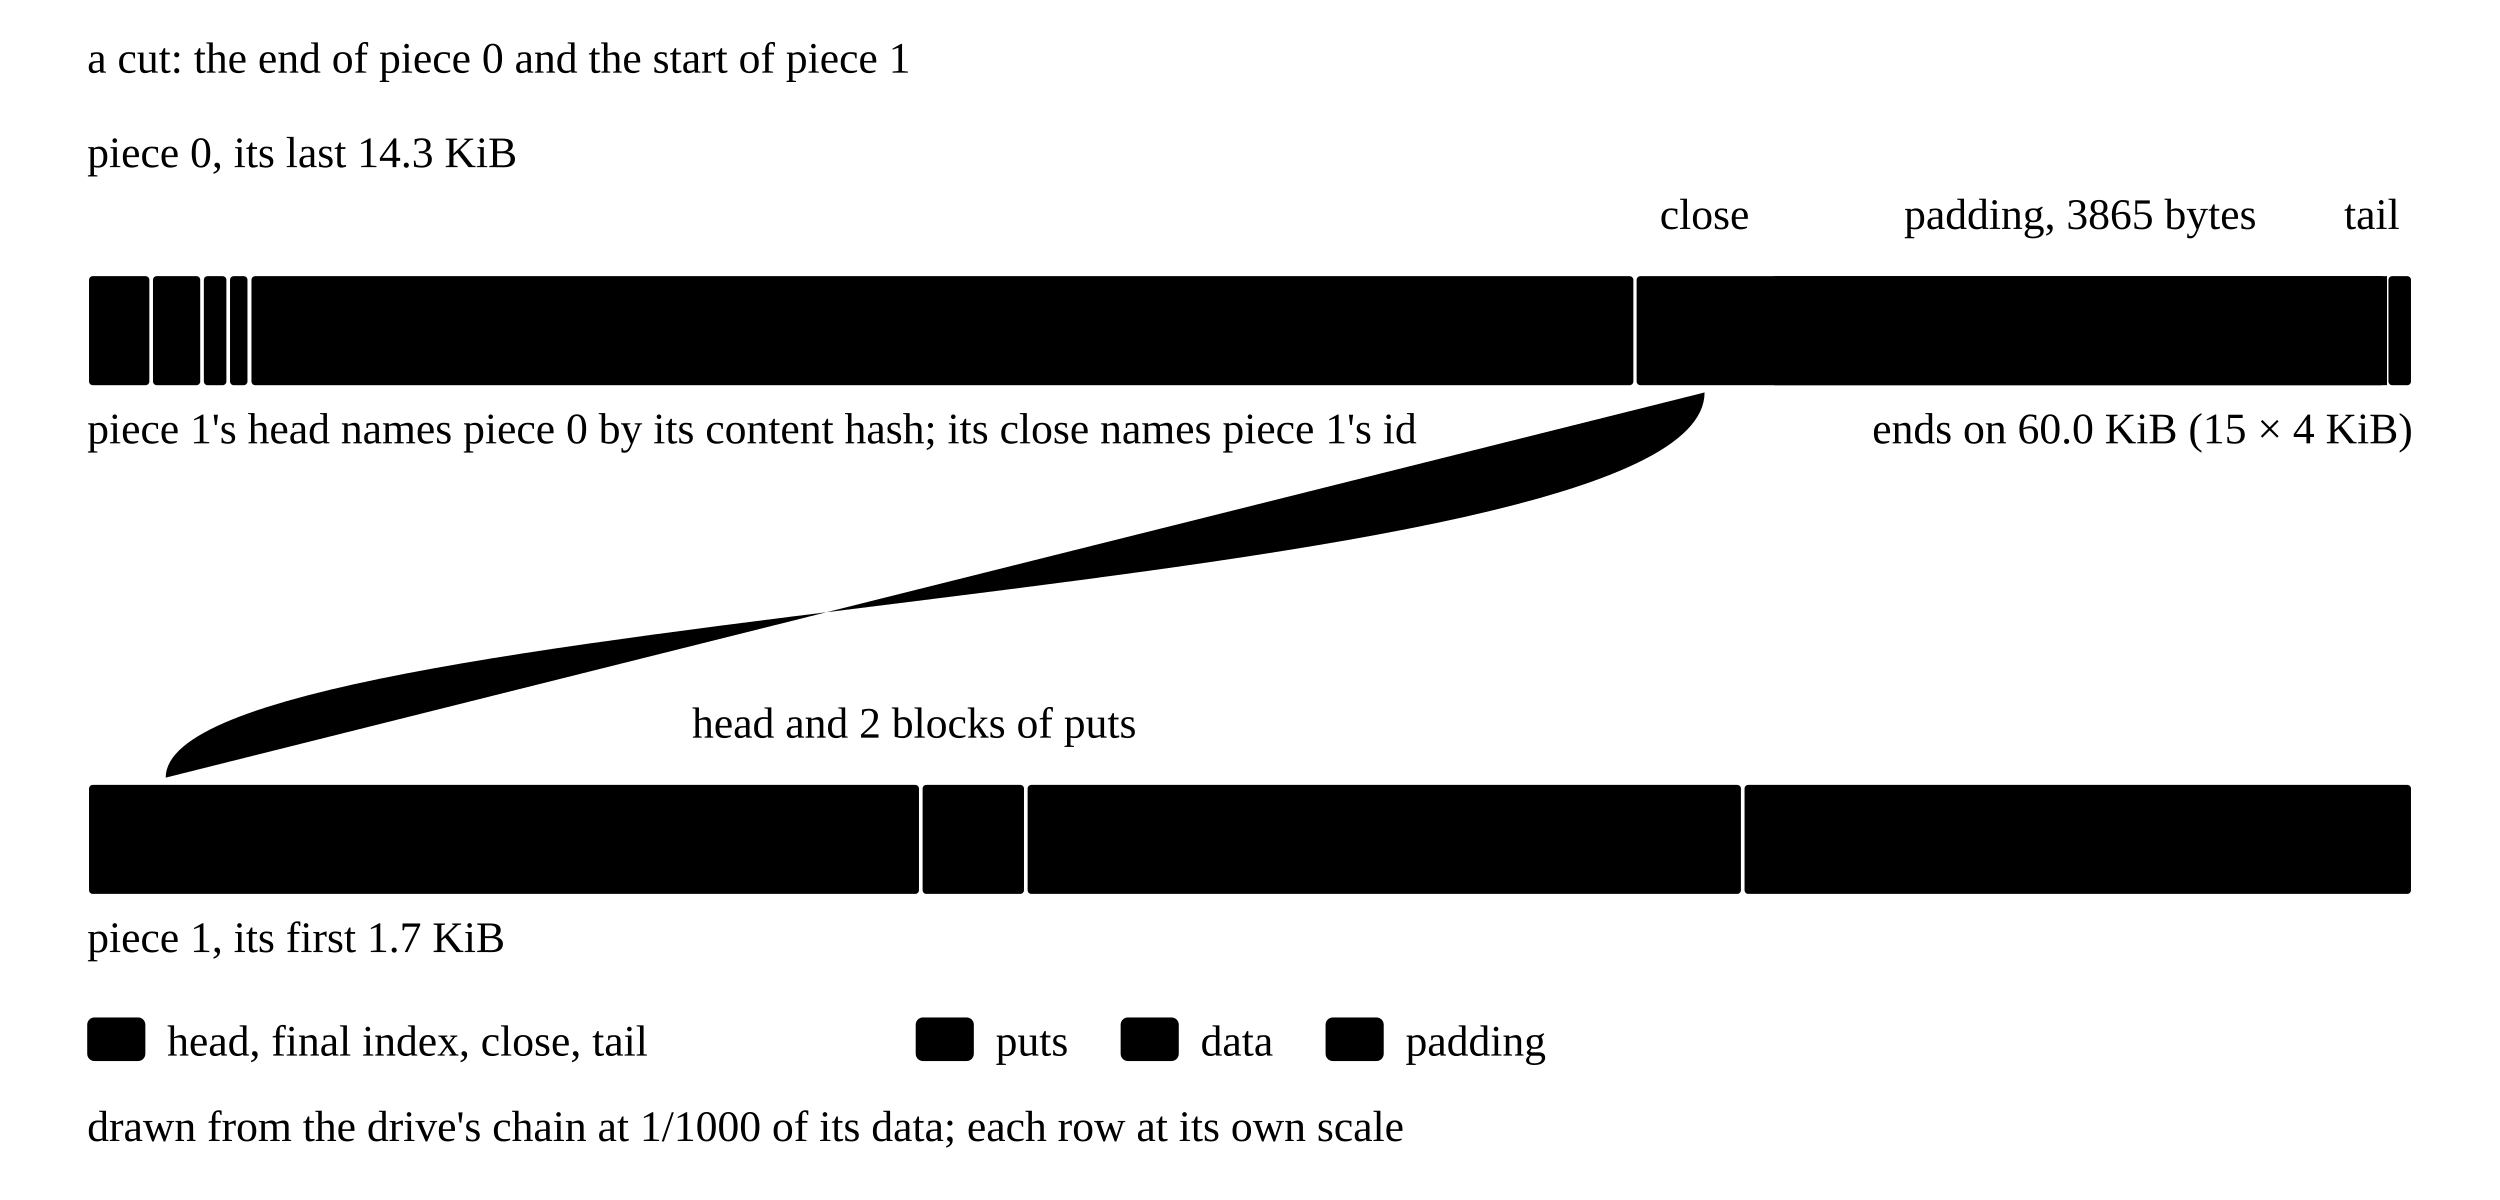
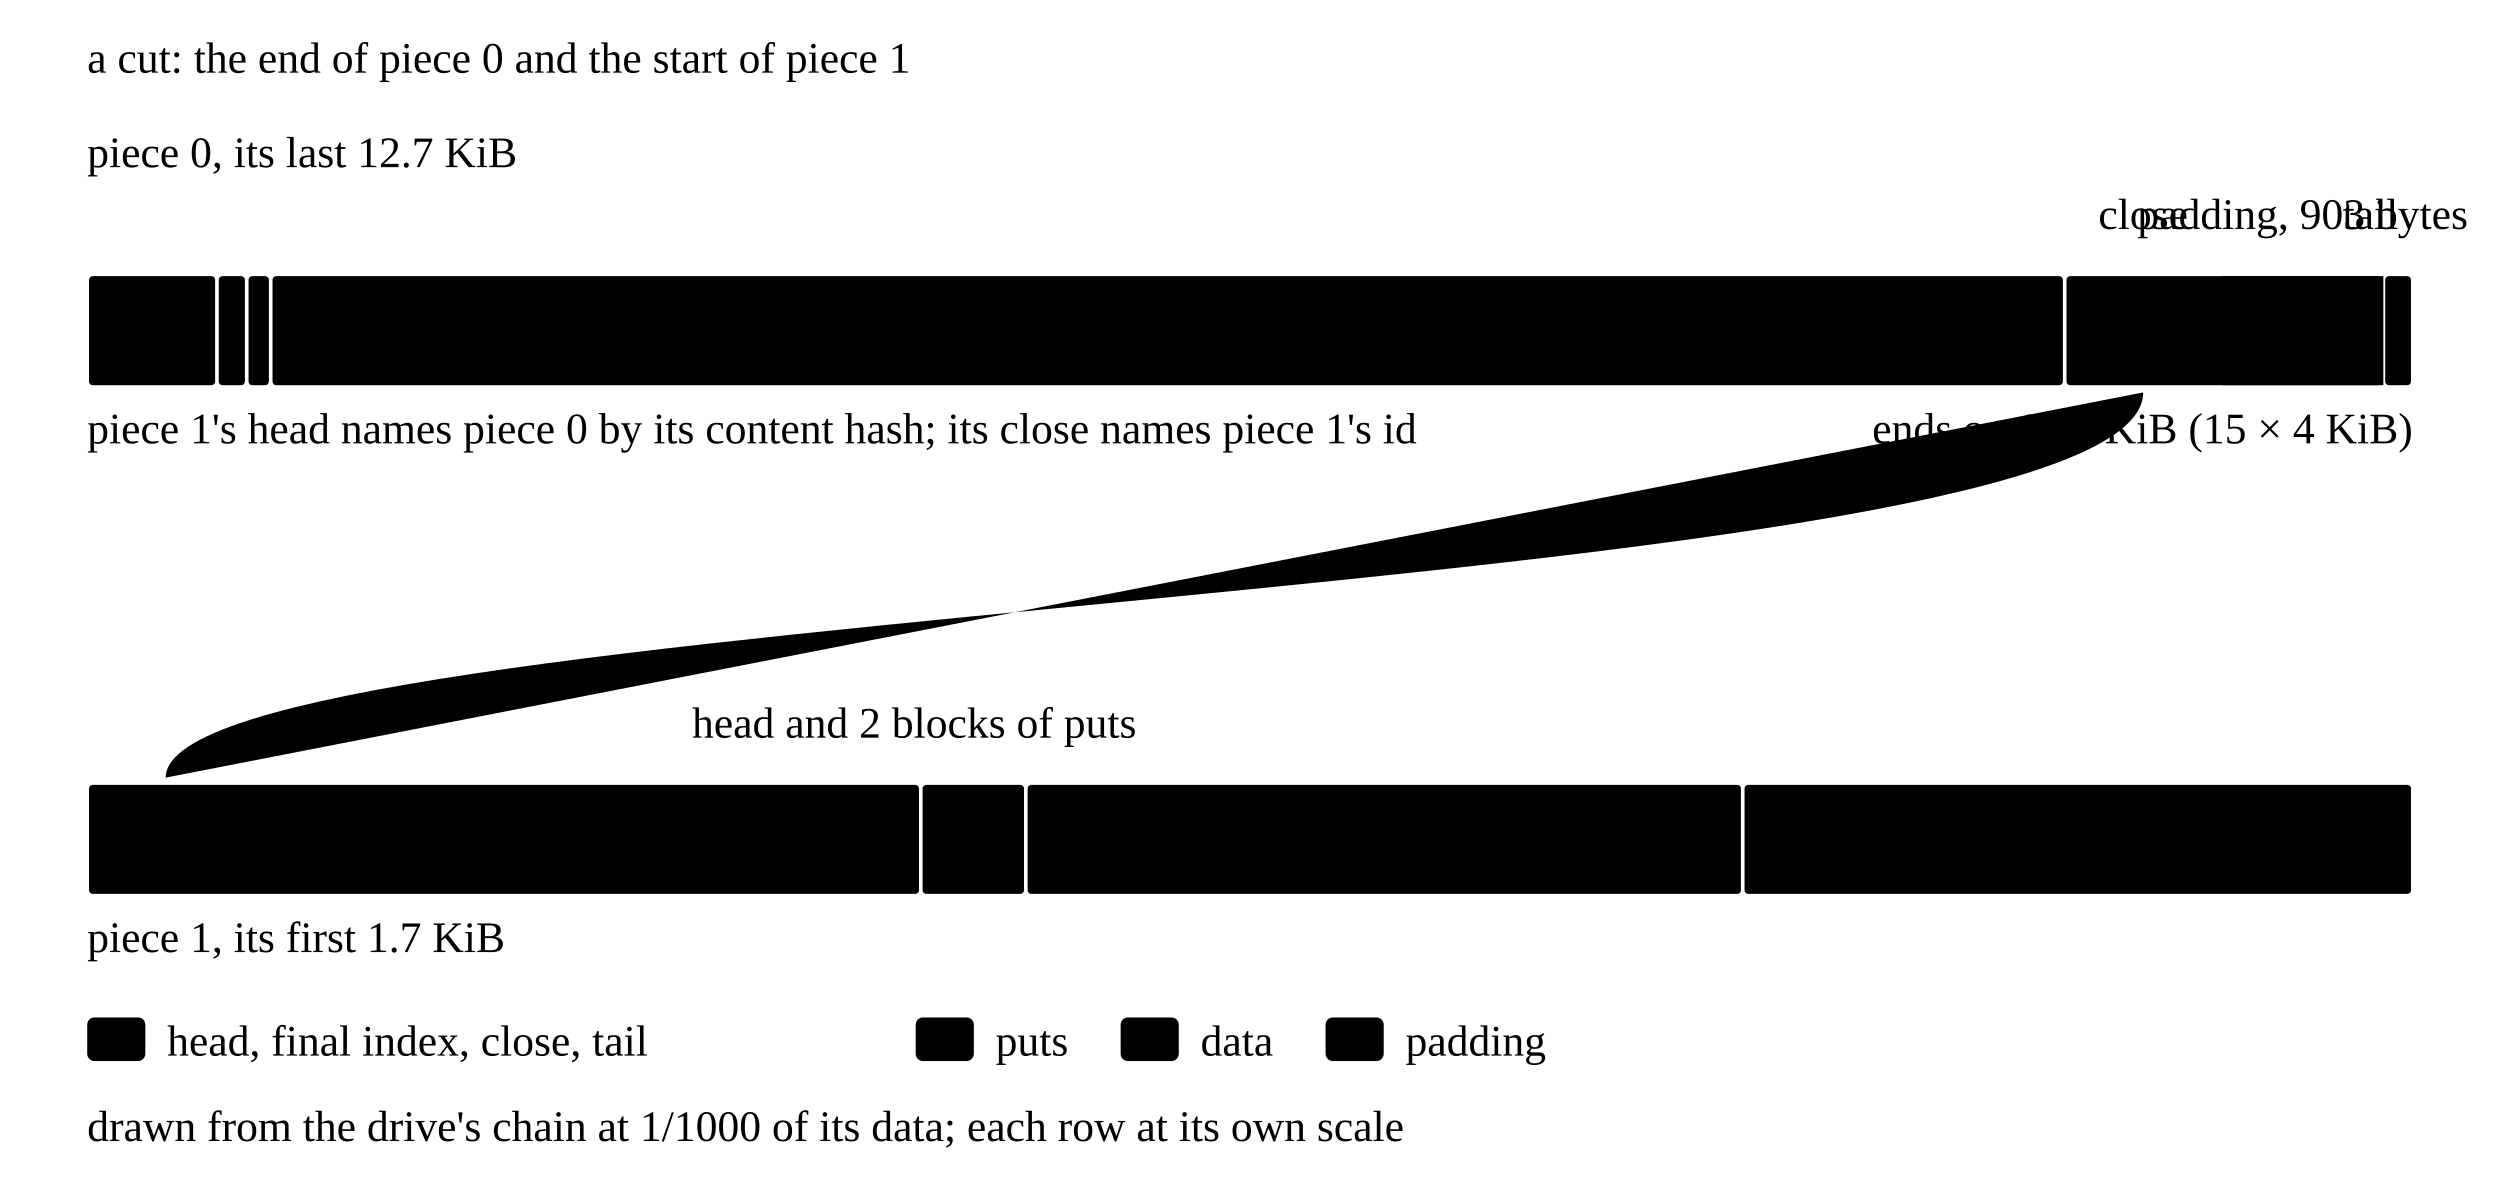
- <svg xmlns="http://www.w3.org/2000/svg" class="ww-svg" viewBox="0 0 688 330" width="688" height="330" role="img" aria-label="A cut: piece 0 ends with its final index, its close padded by 3865 bytes to the 4 KiB end, and its tail; piece 1 starts with its head and 2 blocks of puts that carry the definitions, before its first data">
+ <svg xmlns="http://www.w3.org/2000/svg" class="ww-svg" viewBox="0 0 688 330" width="688" height="330" role="img" aria-label="A cut: piece 0 ends with its final index, its close padded by 903 bytes to the 4 KiB end, and its tail; piece 1 starts with its head and 2 blocks of puts that carry the definitions, before its first data">
  <text x="24.0" y="20.0" text-anchor="start" class="strong">a cut: the end of piece 0 and the start of piece 1</text>
-   <text x="24.0" y="46.0" text-anchor="start" class="small">piece 0, its last 14.3 KiB</text>
-   <rect x="24.5" y="76.0" width="16.6" height="30.0" rx="1" class="tint-teal" />
-   <rect x="42.1" y="76.0" width="13.0" height="30.0" rx="1" class="tint-amber" />
-   <rect x="56.1" y="76.0" width="6.2" height="30.0" rx="1" class="tint-teal" />
-   <rect x="63.3" y="76.0" width="4.8" height="30.0" rx="1" class="tint-teal" />
-   <rect x="69.2" y="76.0" width="380.3" height="30.0" rx="1" class="tint-green" />
-   <text x="259.3" y="95.5" text-anchor="middle" class="small">final index</text>
-   <rect x="450.4" y="76.0" width="205.9" height="30.0" rx="1" class="tint-green" />
-   <text x="553.4" y="95.5" text-anchor="middle" class="small">close</text>
-   <rect x="657.3" y="76.0" width="6.2" height="30.0" rx="1" class="tint-green" />
-   <rect x="488.2" y="76.0" width="168.7" height="30.0" rx="0" class="faint hatch" />
-   <line x1="469.1" y1="74.0" x2="469.1" y2="66.0" class="thin" />
-   <text x="469.1" y="63.0" text-anchor="middle" class="soft small">close</text>
-   <line x1="572.5" y1="74.0" x2="572.5" y2="66.0" class="thin" />
-   <text x="572.5" y="63.0" text-anchor="middle" class="soft small">padding, 3865 bytes</text>
-   <line x1="660.4" y1="74.0" x2="660.4" y2="66.0" class="thin" />
-   <text x="660.4" y="63.0" text-anchor="end" class="soft small">tail</text>
+   <text x="24.0" y="46.0" text-anchor="start" class="small">piece 0, its last 12.7 KiB</text>
+   <rect x="24.5" y="76.0" width="34.7" height="30.0" rx="1" class="tint-teal" />
+   <rect x="60.2" y="76.0" width="7.2" height="30.0" rx="1" class="tint-teal" />
+   <rect x="68.4" y="76.0" width="5.6" height="30.0" rx="1" class="tint-teal" />
+   <rect x="75.0" y="76.0" width="492.7" height="30.0" rx="1" class="tint-green" />
+   <text x="321.3" y="95.5" text-anchor="middle" class="small">final index</text>
+   <rect x="568.7" y="76.0" width="86.7" height="30.0" rx="1" class="tint-green" />
+   <text x="612.1" y="95.5" text-anchor="middle" class="small">close</text>
+   <rect x="656.4" y="76.0" width="7.1" height="30.0" rx="1" class="tint-green" />
+   <rect x="611.4" y="76.0" width="44.5" height="30.0" rx="0" class="faint hatch" />
+   <line x1="589.8" y1="74.0" x2="589.8" y2="66.0" class="thin" />
+   <text x="589.8" y="63.0" text-anchor="middle" class="soft small">close</text>
+   <line x1="633.7" y1="74.0" x2="633.7" y2="66.0" class="thin" />
+   <text x="633.7" y="63.0" text-anchor="middle" class="soft small">padding, 903 bytes</text>
+   <line x1="660.0" y1="74.0" x2="660.0" y2="66.0" class="thin" />
+   <text x="660.0" y="63.0" text-anchor="end" class="soft small">tail</text>
  <text x="664.0" y="122.0" text-anchor="end" class="soft small">ends on 60.0 KiB (15 × 4 KiB)</text>
  <text x="24.0" y="262.0" text-anchor="start" class="small">piece 1, its first 1.7 KiB</text>
  <rect x="24.5" y="216.0" width="228.4" height="30.0" rx="1" class="tint-green" />
  <text x="138.7" y="235.5" text-anchor="middle" class="small">head</text>
  <rect x="253.9" y="216.0" width="27.9" height="30.0" rx="1" class="tint-purple" />
  <rect x="282.8" y="216.0" width="196.3" height="30.0" rx="1" class="tint-purple" />
  <text x="381.0" y="235.5" text-anchor="middle" class="small">puts</text>
  <rect x="480.1" y="216.0" width="183.4" height="30.0" rx="1" class="tint-blue" />
  <text x="571.8" y="235.5" text-anchor="middle" class="small">frames</text>
  <line x1="251.6" y1="214.0" x2="251.6" y2="206.0" class="thin" />
  <text x="251.6" y="203.0" text-anchor="middle" class="soft small">head and 2 blocks of puts</text>
-   <path d="M45.6 214.0 C45.6 166.0 469.1 166.0 469.1 108.0" class="accent-line" />
+   <path d="M45.6 214.0 C45.6 166.0 589.8 166.0 589.8 108.0" class="accent-line" />
  <text x="24.0" y="122.0" text-anchor="start" class="accent small">piece 1's head names piece 0 by its content hash; its close names piece 1's id</text>
  <rect x="24.0" y="280.0" width="16.0" height="12.0" rx="2" class="tint-green" />
  <text x="46.0" y="290.5" text-anchor="start" class="small">head, final index, close, tail</text>
  <rect x="252.0" y="280.0" width="16.0" height="12.0" rx="2" class="tint-purple" />
  <text x="274.0" y="290.5" text-anchor="start" class="small">puts</text>
  <rect x="308.4" y="280.0" width="16.0" height="12.0" rx="2" class="tint-blue" />
  <text x="330.4" y="290.5" text-anchor="start" class="small">data</text>
  <rect x="364.8" y="280.0" width="16.0" height="12.0" rx="2" class="faint hatch" />
  <text x="386.8" y="290.5" text-anchor="start" class="small">padding</text>
  <text x="24.0" y="314.0" text-anchor="start" class="soft small">drawn from the drive's chain at 1/1000 of its data; each row at its own scale</text>
</svg>
